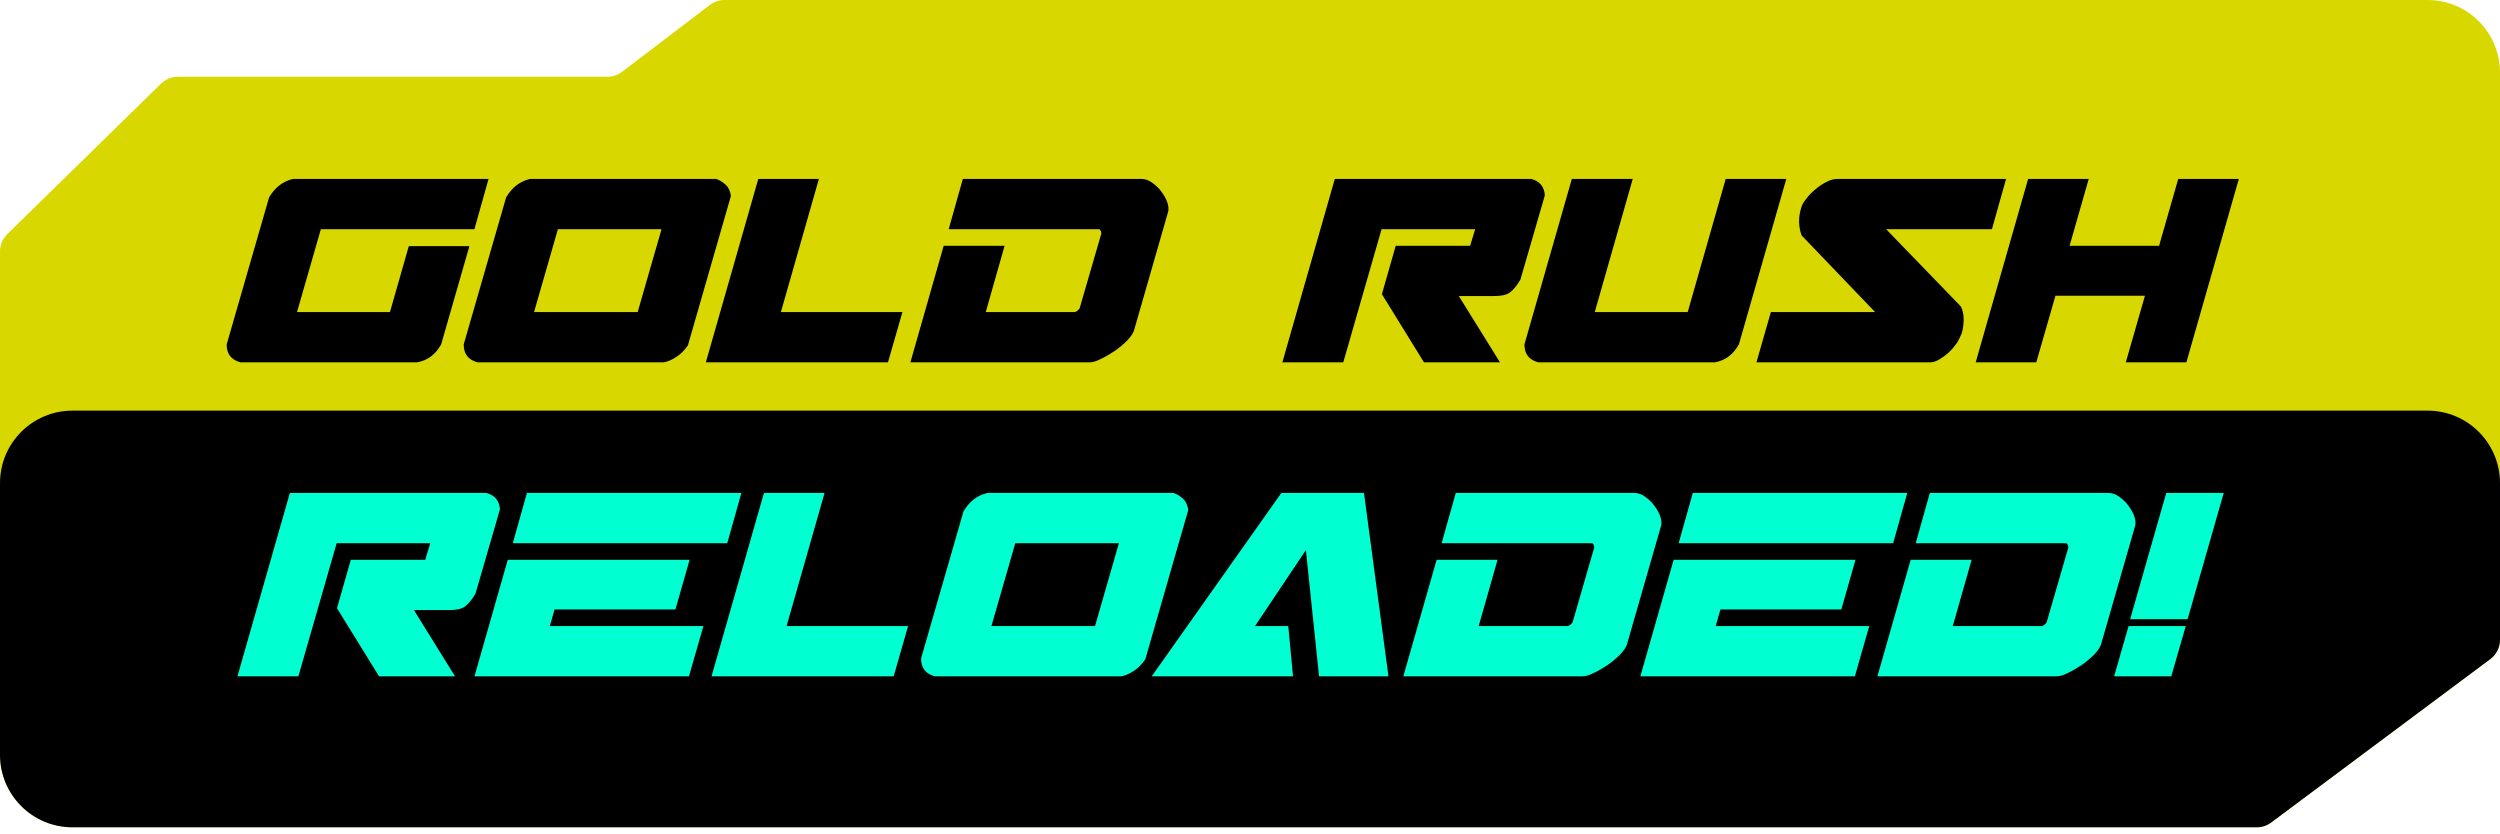
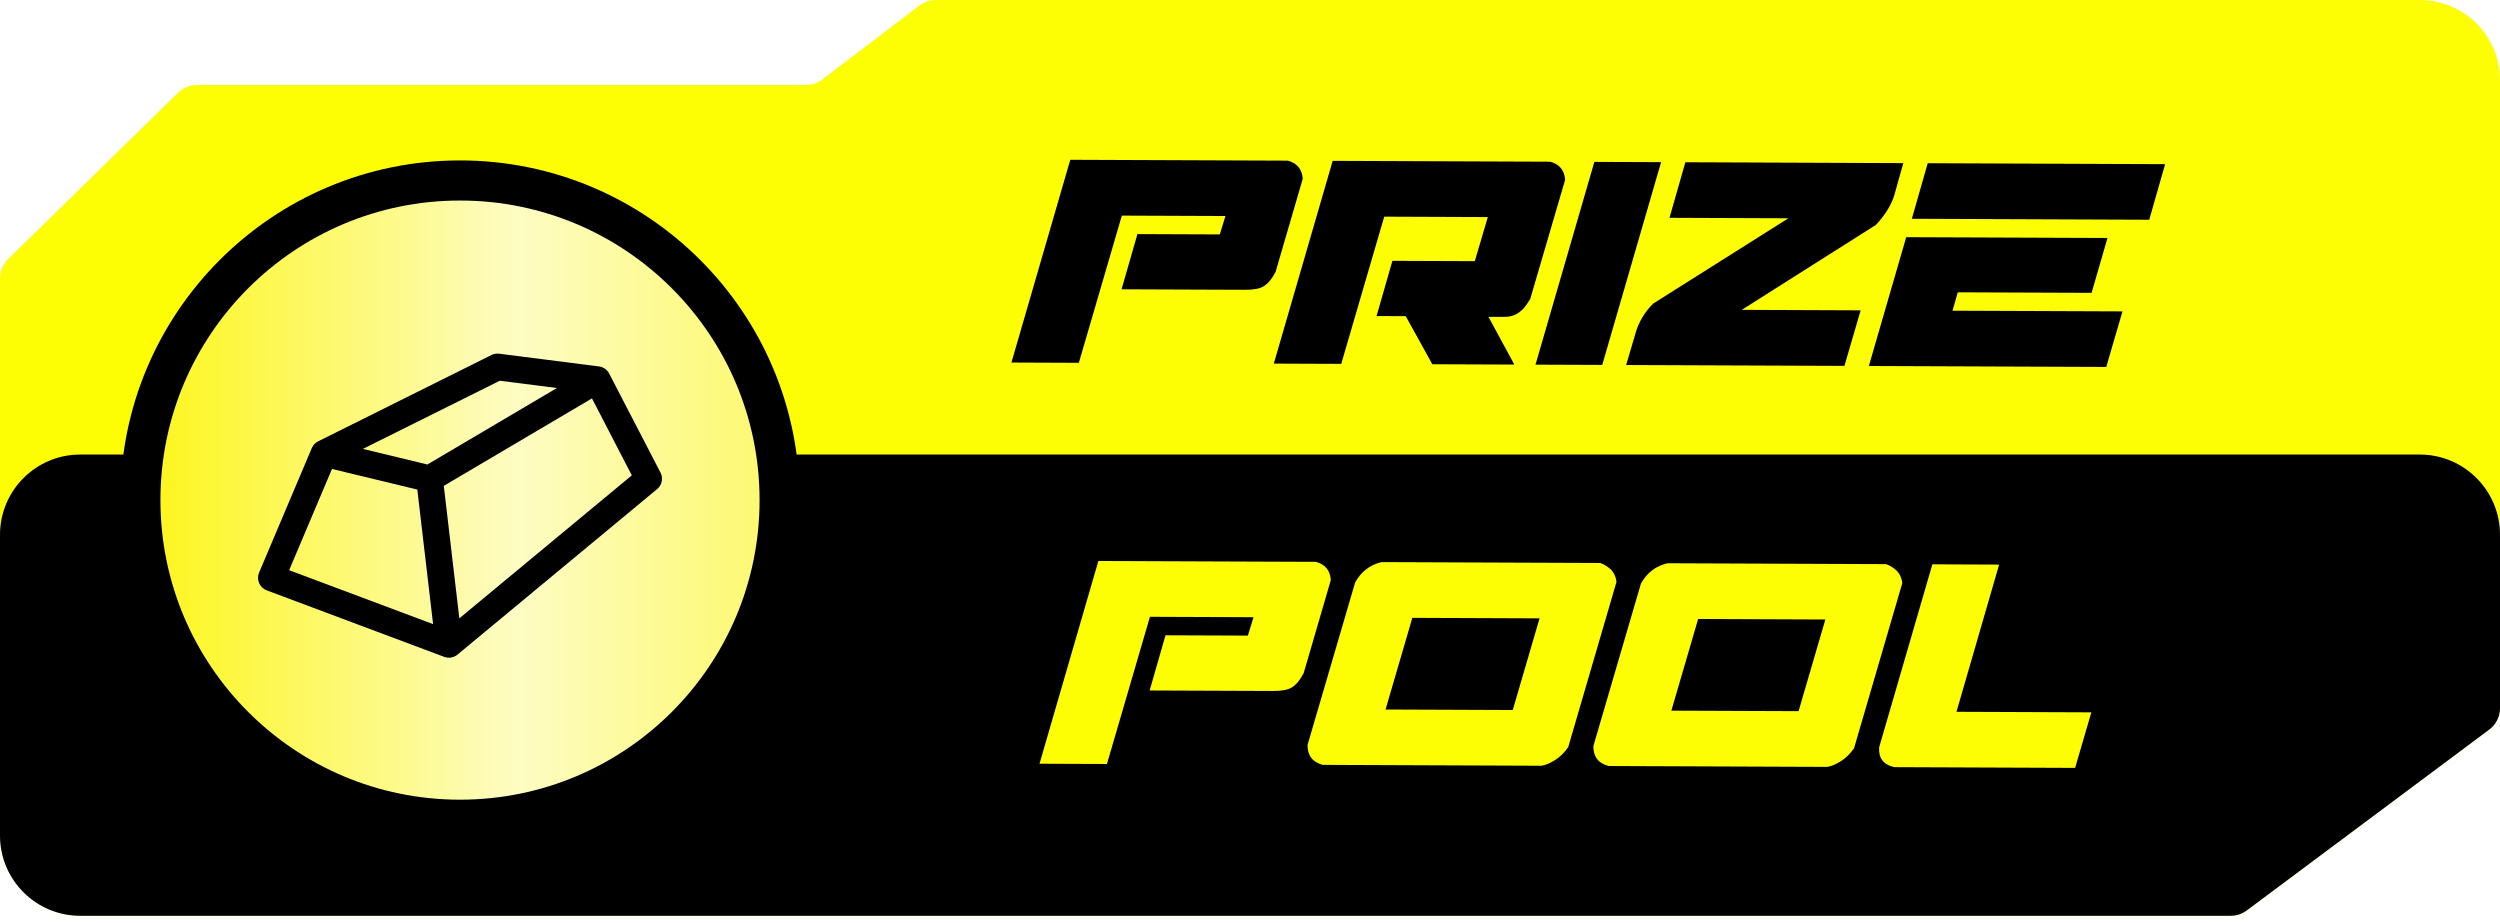
- <svg xmlns="http://www.w3.org/2000/svg" width="207" height="69" viewBox="0 0 207 69" fill="none">
-   <path d="M50.294 6.356H14.73C14.207 6.356 13.705 6.561 13.331 6.927L0.601 19.388C0.217 19.765 0 20.28 0 20.818L3.9129e-06 62.5C4.21782e-06 65.814 2.686 68.5 6 68.5H186.857C187.288 68.5 187.707 68.361 188.053 68.103L206.196 54.571C206.702 54.194 207 53.6 207 52.968V6C207 2.686 204.314 0 201 0H59.992C59.554 0 59.129 0.144 58.78 0.409L51.506 5.947C51.157 6.213 50.732 6.356 50.294 6.356Z" fill="#D8D800" />
-   <path d="M201 34H6C2.686 34 0 36.686 0 40L3.6885e-06 62.5C4.11736e-06 65.814 2.686 68.5 6 68.5H186.857C187.288 68.5 187.707 68.361 188.053 68.103L206.196 54.571C206.702 54.194 207 53.6 207 52.968V40C207 36.686 204.314 34 201 34Z" fill="black" />
-   <path d="M24.254 14.816H40.452L39.282 18.976H26.568L24.592 25.84H32.288L33.848 20.38H38.866L36.526 28.518C36.058 29.35 35.408 29.844 34.55 30H19.912C19.132 29.792 18.768 29.298 18.768 28.518L22.278 16.35C22.746 15.544 23.396 15.024 24.254 14.816ZM43.881 14.816H59.299C59.611 14.92 59.871 15.102 60.105 15.31C60.313 15.518 60.469 15.83 60.521 16.22L56.959 28.596C56.673 29.012 56.361 29.324 55.997 29.558C55.633 29.792 55.295 29.948 54.957 30H39.539C38.759 29.792 38.395 29.298 38.395 28.518L41.905 16.35C42.373 15.544 43.023 15.024 43.881 14.816ZM46.195 18.976L44.219 25.84H52.799L54.775 18.976H46.195ZM67.804 14.816L64.658 25.84H74.72L73.524 30H58.444L62.786 14.816H67.804ZM91.032 18.976C91.006 18.976 90.98 18.976 90.98 18.95L91.032 18.976ZM79.722 14.816H94.516C94.828 14.816 95.114 14.92 95.4 15.128C95.686 15.336 95.946 15.57 96.154 15.856C96.362 16.142 96.544 16.428 96.648 16.74C96.752 17.052 96.778 17.312 96.726 17.52L93.892 27.374C93.814 27.608 93.632 27.868 93.346 28.18C93.034 28.492 92.696 28.778 92.332 29.038C91.942 29.298 91.552 29.532 91.162 29.714C90.772 29.922 90.46 30 90.2 30H75.38L78.136 20.354H83.18L81.62 25.84H89.004C89.16 25.788 89.29 25.684 89.394 25.528L91.188 19.34C91.188 19.184 91.136 19.08 91.032 18.976H78.552L79.722 14.816ZM110.521 14.816H126.797C127.473 14.998 127.863 15.44 127.915 16.168L125.887 23.162C125.575 23.682 125.289 24.02 125.003 24.228C124.717 24.436 124.275 24.514 123.677 24.514H120.791L124.197 30H117.905L114.421 24.358L115.565 20.354H121.727L122.143 18.976H114.395L111.223 30H106.179L110.521 14.816ZM130.148 14.816H135.192L132.046 25.84H139.742L142.888 14.816H147.906L143.98 28.518C143.512 29.35 142.862 29.844 142.004 30H127.366C126.586 29.792 126.222 29.298 126.222 28.518L130.148 14.816ZM145.432 30L146.628 25.84H155.26L149.176 19.496C148.916 18.794 148.89 18.04 149.124 17.26C149.176 17 149.332 16.74 149.566 16.454C149.774 16.168 150.034 15.908 150.346 15.648C150.632 15.414 150.944 15.206 151.256 15.05C151.568 14.894 151.854 14.816 152.114 14.816H166.102L164.932 18.976H156.17L162.358 25.372C162.514 25.684 162.592 26.048 162.592 26.438C162.592 26.828 162.54 27.218 162.436 27.582C162.332 27.842 162.202 28.128 162.02 28.414C161.812 28.7 161.604 28.96 161.344 29.194C161.084 29.428 160.824 29.61 160.564 29.766C160.304 29.922 160.044 30 159.836 30H145.432ZM167.929 14.816H172.947L171.361 20.354H178.771L180.357 14.816H185.375L181.033 30H176.015L177.601 24.488H170.191L168.605 30H163.587L167.929 14.816Z" fill="black" />
-   <path d="M24.002 40.816H40.278C40.954 40.998 41.344 41.44 41.396 42.168L39.368 49.162C39.056 49.682 38.77 50.02 38.484 50.228C38.198 50.436 37.756 50.514 37.158 50.514H34.272L37.678 56H31.386L27.902 50.358L29.046 46.354H35.208L35.624 44.976H27.876L24.704 56H19.66L24.002 40.816ZM55.927 50.462H45.917L45.527 51.84H58.241L57.045 56H39.287L42.043 46.354H57.097L55.927 50.462ZM42.459 44.976L43.629 40.816H61.387L60.217 44.976H42.459ZM68.274 40.816L65.128 51.84H75.19L73.994 56H58.914L63.256 40.816H68.274ZM81.751 40.816H97.169C97.481 40.92 97.741 41.102 97.975 41.31C98.183 41.518 98.339 41.83 98.391 42.22L94.829 54.596C94.543 55.012 94.231 55.324 93.867 55.558C93.503 55.792 93.165 55.948 92.827 56H77.409C76.629 55.792 76.265 55.298 76.265 54.518L79.775 42.35C80.243 41.544 80.893 41.024 81.751 40.816ZM84.065 44.976L82.089 51.84H90.669L92.645 44.976H84.065ZM107.061 56H95.361L106.099 40.816H112.937L114.965 56H109.219L108.127 45.548L103.915 51.84H106.671L107.061 56ZM131.847 44.976C131.821 44.976 131.795 44.976 131.795 44.95L131.847 44.976ZM120.537 40.816H135.331C135.643 40.816 135.929 40.92 136.215 41.128C136.501 41.336 136.761 41.57 136.969 41.856C137.177 42.142 137.359 42.428 137.463 42.74C137.567 43.052 137.593 43.312 137.541 43.52L134.707 53.374C134.629 53.608 134.447 53.868 134.161 54.18C133.849 54.492 133.511 54.778 133.147 55.038C132.757 55.298 132.367 55.532 131.977 55.714C131.587 55.922 131.275 56 131.015 56H116.195L118.951 46.354H123.995L122.435 51.84H129.819C129.975 51.788 130.105 51.684 130.209 51.528L132.003 45.34C132.003 45.184 131.951 45.08 131.847 44.976H119.367L120.537 40.816ZM152.462 50.462H142.452L142.062 51.84H154.776L153.58 56H135.822L138.578 46.354H153.632L152.462 50.462ZM138.994 44.976L140.164 40.816H157.922L156.752 44.976H138.994ZM171.101 44.976C171.075 44.976 171.049 44.976 171.049 44.95L171.101 44.976ZM159.791 40.816H174.585C174.897 40.816 175.183 40.92 175.469 41.128C175.755 41.336 176.015 41.57 176.223 41.856C176.431 42.142 176.613 42.428 176.717 42.74C176.821 43.052 176.847 43.312 176.795 43.52L173.961 53.374C173.883 53.608 173.701 53.868 173.415 54.18C173.103 54.492 172.765 54.778 172.401 55.038C172.011 55.298 171.621 55.532 171.231 55.714C170.841 55.922 170.529 56 170.269 56H155.449L158.205 46.354H163.249L161.689 51.84H169.073C169.229 51.788 169.359 51.684 169.463 51.528L171.257 45.34C171.257 45.184 171.205 45.08 171.101 44.976H158.621L159.791 40.816ZM176.246 51.84H180.978L179.782 56H175.05L176.246 51.84ZM179.366 40.816H184.124L181.134 51.268H176.376L179.366 40.816Z" fill="#00FFD1" />
+ <svg xmlns="http://www.w3.org/2000/svg" width="187" height="69" viewBox="0 0 187 69" fill="none">
+   <path d="M60.294 6.356H14.73C14.207 6.356 13.705 6.561 13.331 6.927L0.601 19.388C0.217 19.765 0 20.28 0 20.818L4.17875e-06 62.5C4.50439e-06 65.814 2.686 68.5 6 68.5H166.857C167.288 68.5 167.707 68.361 168.053 68.103L186.196 54.571C186.702 54.194 187 53.6 187 52.968V6C187 2.686 184.314 0 181 0H69.992C69.554 0 69.129 0.144 68.78 0.409L61.506 5.947C61.157 6.213 60.732 6.356 60.294 6.356Z" fill="#FDFE03" />
+   <path d="M181 34H6C2.686 34 0 36.686 0 40L3.93909e-06 62.5C4.39709e-06 65.814 2.686 68.5 6 68.5H166.857C167.288 68.5 167.707 68.361 168.053 68.103L186.196 54.571C186.702 54.194 187 53.6 187 52.968V40C187 36.686 184.314 34 181 34Z" fill="black" />
+   <path d="M80.057 11.952L96.333 12.017C97.008 12.202 97.396 12.645 97.445 13.374L95.415 20.334C95.153 20.852 94.866 21.189 94.553 21.396C94.24 21.603 93.746 21.679 93.122 21.676L83.892 21.639L85.079 17.51L91.24 17.535L91.662 16.158L83.914 16.127L80.698 27.139L75.654 27.118L80.057 11.952ZM99.684 12.031L115.959 12.096C116.635 12.281 117.023 12.724 117.072 13.452L114.462 22.36C114.305 22.619 114.148 22.853 114.018 23.008C113.861 23.189 113.704 23.319 113.548 23.422C113.392 23.526 113.209 23.603 113.001 23.654C112.793 23.705 112.533 23.704 112.221 23.703L111.337 23.699L113.273 27.269L107.137 27.245L105.149 23.649L102.965 23.64L104.152 19.511L110.314 19.535L111.289 16.237L103.541 16.206L100.325 27.217L95.281 27.197L99.684 12.031ZM119.258 12.109L124.25 12.129L119.847 27.296L114.855 27.276L119.258 12.109ZM137.964 27.368L121.636 27.303L122.348 24.888C122.453 24.524 122.611 24.135 122.846 23.746C123.056 23.382 123.343 23.02 123.656 22.709L133.77 16.327L124.878 16.292L126.065 12.136L142.367 12.202L141.681 14.643C141.444 15.37 140.999 16.096 140.32 16.822L130.285 23.177L139.176 23.213L137.964 27.368ZM156.452 21.904L146.442 21.864L146.047 23.241L158.761 23.292L157.548 27.447L139.79 27.376L142.585 17.741L157.639 17.801L156.452 21.904ZM143.006 16.364L144.193 12.209L161.951 12.28L160.764 16.436L143.006 16.364Z" fill="black" />
+   <path d="M82.158 41.961L98.434 42.026C99.109 42.211 99.497 42.654 99.546 43.382L97.517 50.342C97.254 50.861 96.967 51.198 96.654 51.405C96.341 51.611 95.847 51.688 95.223 51.685L85.993 51.648L87.18 47.519L93.342 47.543L93.763 46.167L86.015 46.136L82.799 57.147L77.755 57.127L82.158 41.961ZM103.345 42.045L119.699 42.111C120.01 42.216 120.27 42.399 120.503 42.608C120.71 42.817 120.865 43.13 120.915 43.52L117.303 55.882C117.016 56.297 116.703 56.607 116.338 56.84C115.973 57.072 115.634 57.227 115.296 57.278L98.942 57.212C98.163 57.001 97.801 56.505 97.804 55.725L101.363 43.572C101.808 42.767 102.46 42.25 103.345 42.045ZM105.642 46.215L103.639 53.071L113.155 53.109L115.158 46.253L105.642 46.215ZM124.724 42.131L141.077 42.197C141.389 42.302 141.648 42.485 141.881 42.694C142.089 42.903 142.243 43.216 142.294 43.606L138.682 55.967C138.395 56.382 138.081 56.693 137.716 56.925C137.351 57.158 137.013 57.313 136.675 57.363L120.321 57.298C119.542 57.087 119.18 56.591 119.183 55.811L122.741 43.657C123.187 42.853 123.839 42.336 124.724 42.131ZM127.021 46.3L125.017 53.157L134.533 53.195L136.537 46.339L127.021 46.3ZM149.534 42.231L146.344 53.242L156.432 53.283L155.219 57.438L141.699 57.383C140.868 57.198 140.506 56.703 140.561 55.897L144.542 42.211L149.534 42.231Z" fill="#FDFE03" />
+   <circle cx="34.408" cy="37.408" r="23.908" fill="url(#paint0_linear_13708_65)" stroke="black" stroke-width="3" />
+   <path fill-rule="evenodd" clip-rule="evenodd" d="M36.764 26.554C36.941 26.465 37.141 26.432 37.337 26.457L44.806 27.41C45.132 27.451 45.416 27.65 45.567 27.942L49.406 35.351C49.622 35.769 49.518 36.281 49.156 36.581L34.218 48.966C33.942 49.195 33.564 49.259 33.228 49.133L19.95 44.158C19.695 44.062 19.49 43.867 19.382 43.616C19.274 43.366 19.274 43.083 19.38 42.831L23.322 33.516C23.415 33.296 23.584 33.117 23.797 33.011L36.764 26.554ZM37.385 28.479L27.144 33.578L31.968 34.744L41.657 29.024L37.385 28.479ZM44.278 29.8L33.196 36.342L34.358 46.252L47.259 35.556L44.278 29.8ZM32.395 46.685L31.215 36.62L24.833 35.077L21.628 42.651L32.395 46.685Z" fill="black" />
+   <defs>
+     <linearGradient id="paint0_linear_13708_65" x1="12" y1="37.408" x2="56.815" y2="37.408" gradientUnits="userSpaceOnUse">
+       <stop stop-color="#FDF621" />
+       <stop offset="0.595" stop-color="#FDFCC3" />
+       <stop offset="1" stop-color="#FDF973" />
+     </linearGradient>
+   </defs>
</svg>
